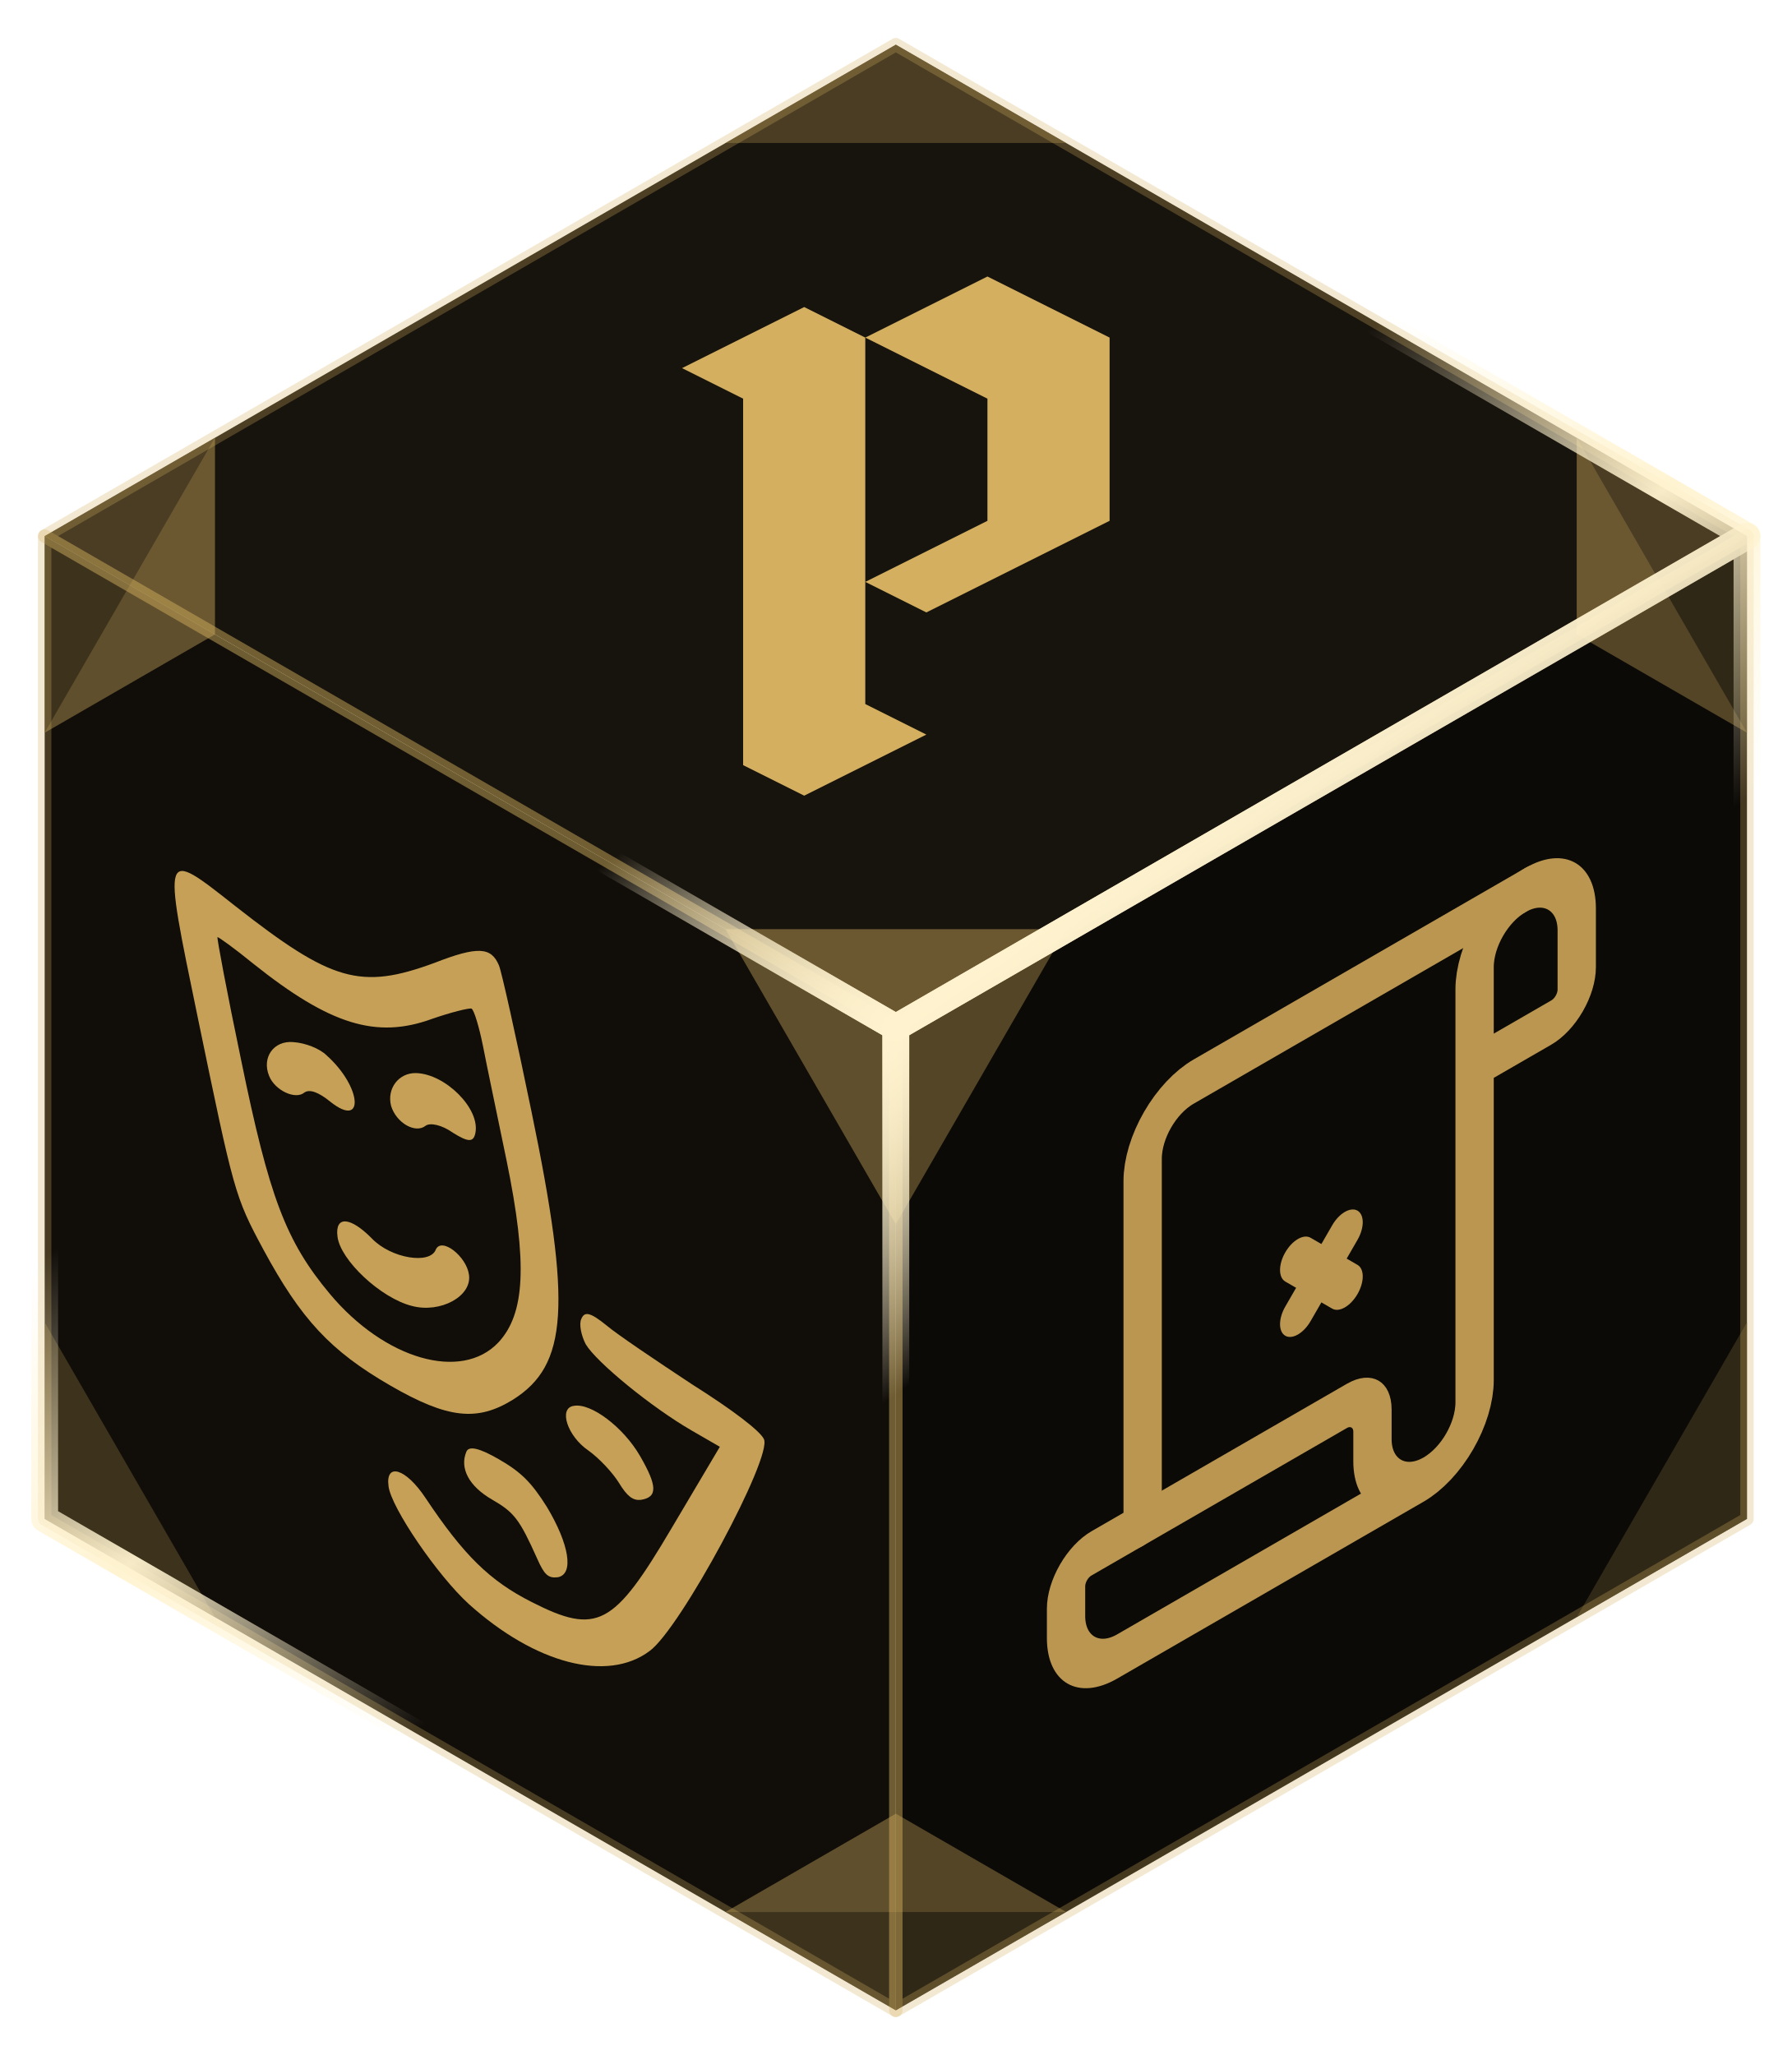
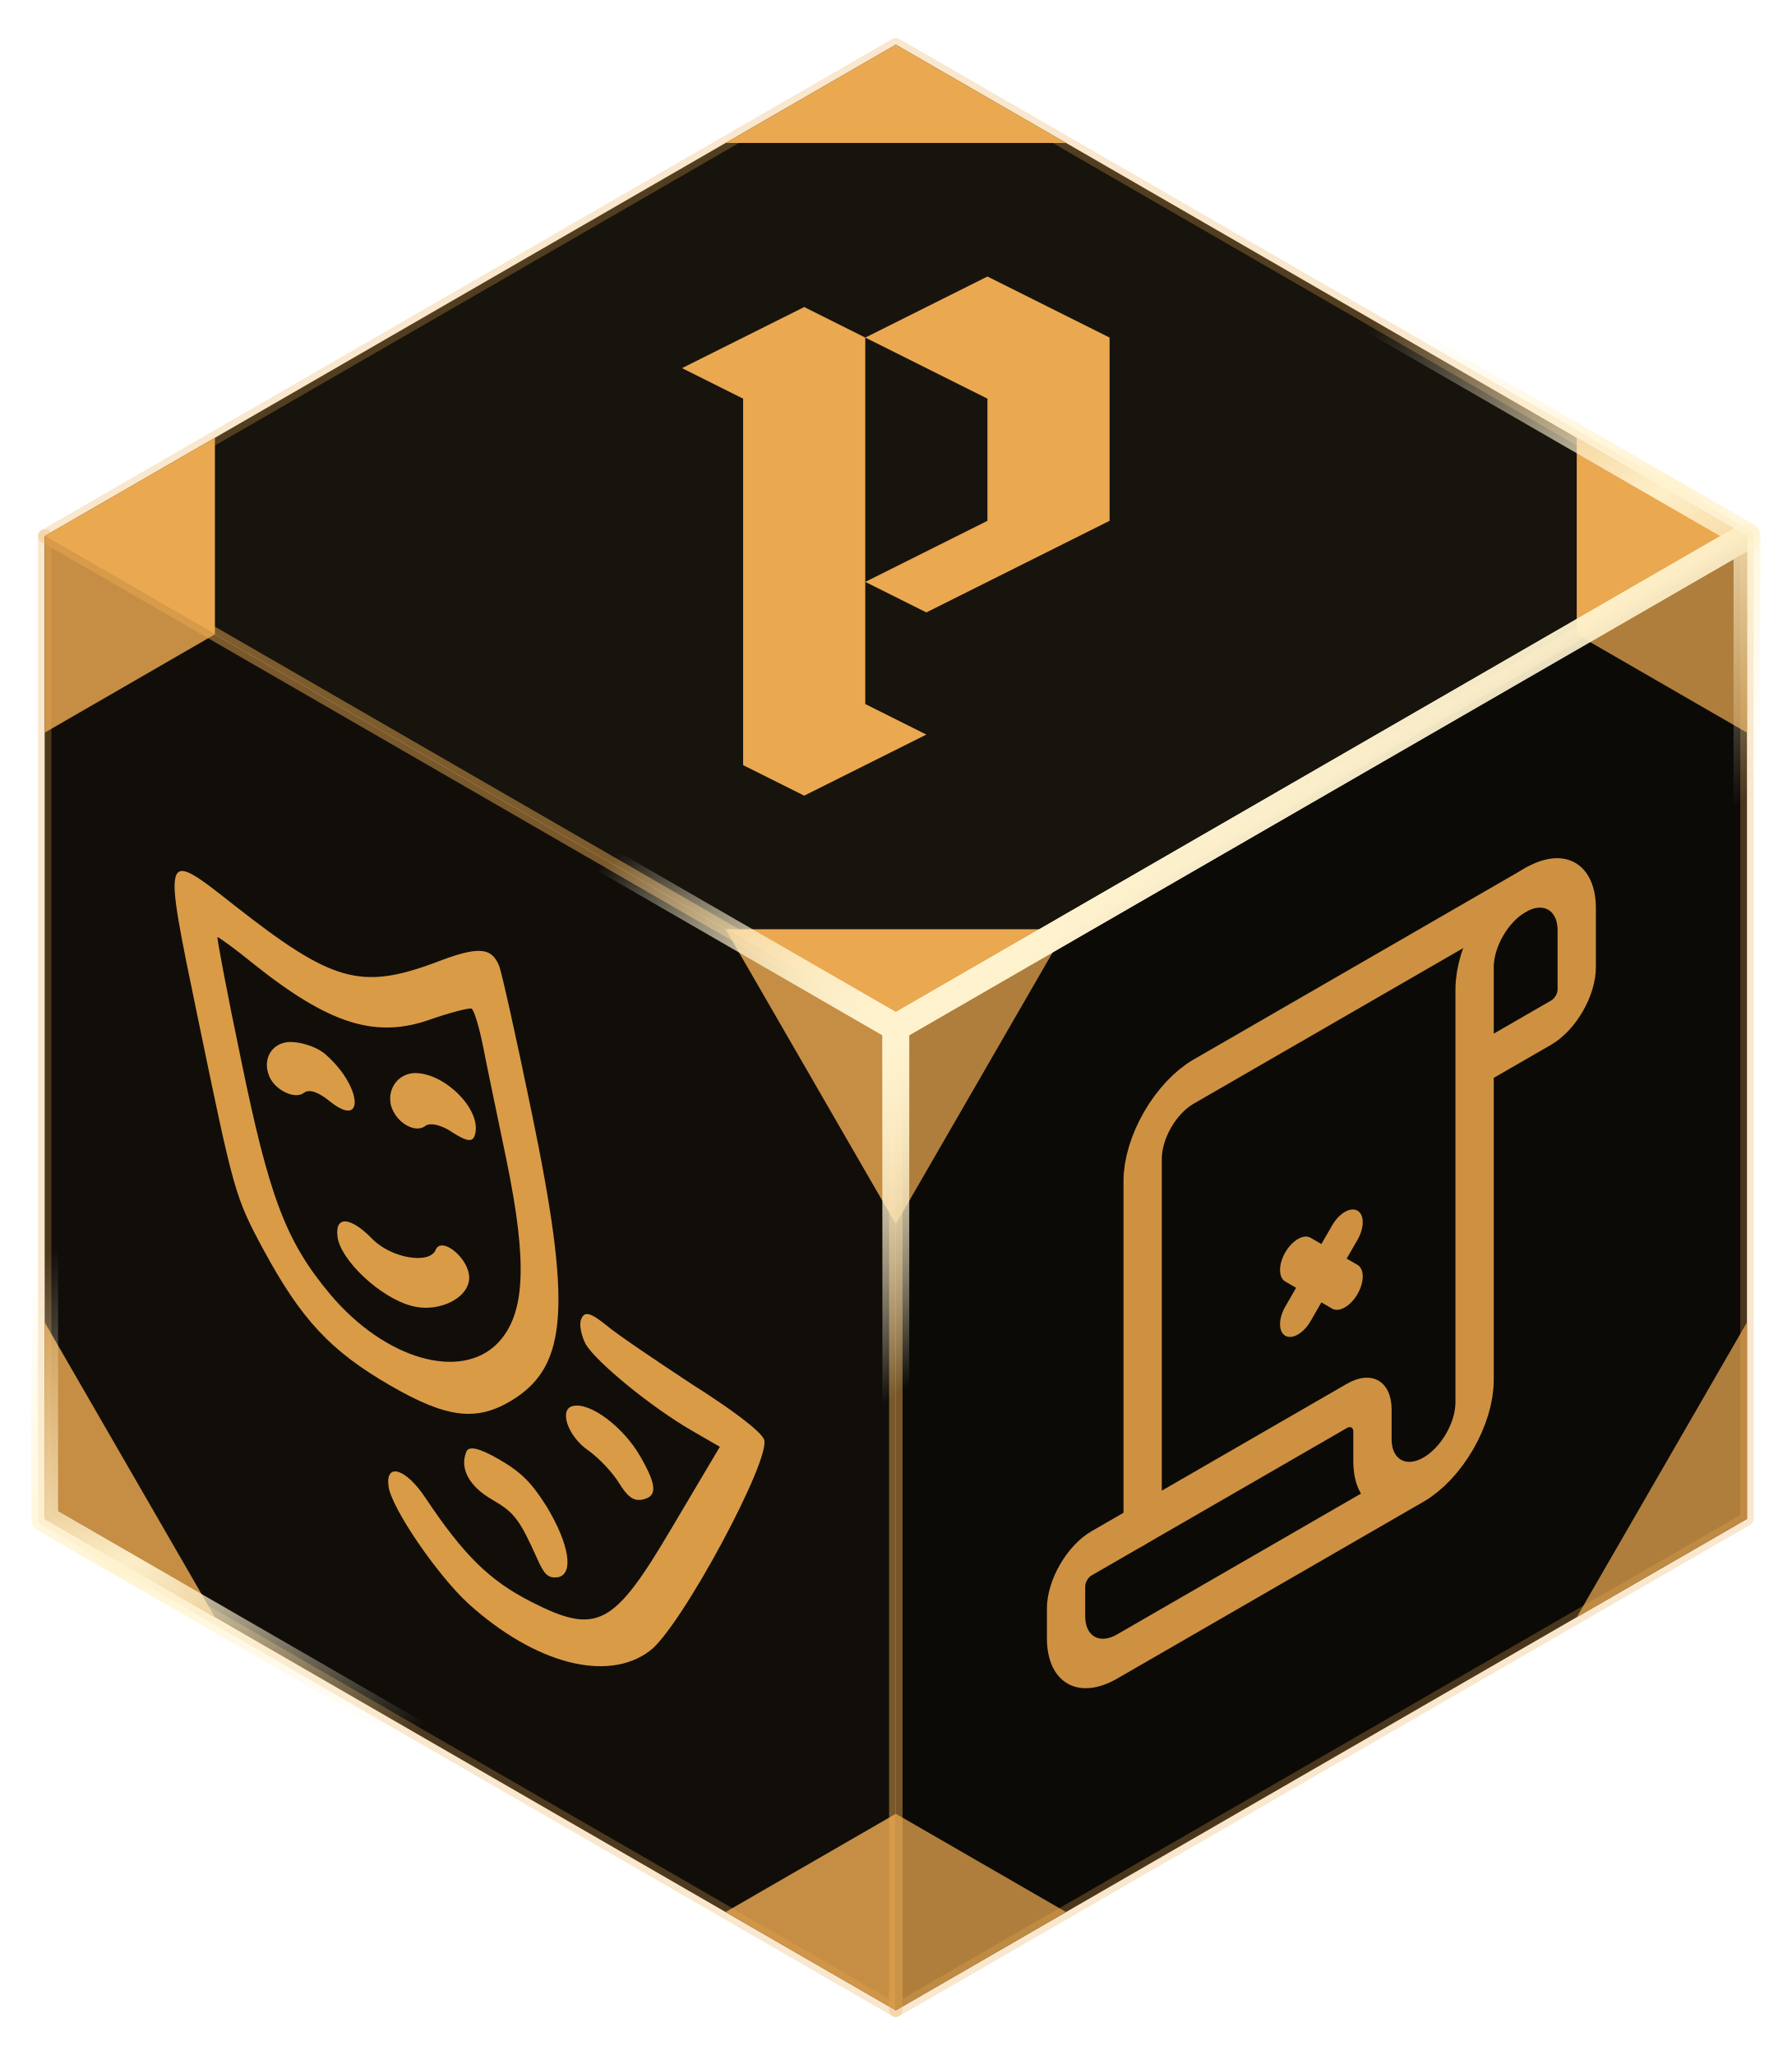
<svg xmlns="http://www.w3.org/2000/svg" viewBox="59.896 54.0 80.208 92.0" role="img" aria-label="Ролебаза">
  <style>@media (prefers-reduced-motion: reduce) { .lg-glint { display: none; } }</style>
  <defs>
    <linearGradient id="lg-glint" gradientUnits="userSpaceOnUse" x1="67.80" y1="54.00" x2="132.20" y2="146.00">
      <stop offset="0.38" stop-color="#fff3cf" stop-opacity="0" />
      <stop offset="0.5" stop-color="#fff3cf" stop-opacity="0.95" />
      <stop offset="0.62" stop-color="#fff3cf" stop-opacity="0" />
      <animateTransform attributeName="gradientTransform" type="translate" values="-110.4 -55.2; -110.4 -55.2; 110.4 55.2; 110.4 55.2" keyTimes="0;0.72;0.92;1" dur="7s" repeatCount="indefinite" />
    </linearGradient>
    <filter id="lg-tint-left">
      <feColorMatrix type="matrix" values="0.85 0 0 0 0  0 0.83 0 0 0  0 0 0.80 0 0  0 0 0 1 0" />
    </filter>
    <filter id="lg-tint-right">
      <feColorMatrix type="matrix" values="0.75 0 0 0 0  0 0.72 0 0 0  0 0 0.70 0 0  0 0 0 1 0" />
    </filter>
  </defs>
  <polygon points="100,56 138.104,78 100,100 61.896,78" fill="#17130d" />
  <polygon points="61.896,78 100,100 100,144 61.896,122" fill="#110e0a" />
  <polygon points="138.104,78 138.104,122 100,144 100,100" fill="#0c0a07" />
-   <path d="M200 0V1200L0 1300L400 1500L600 1400V200L800 100L400 -100ZM600 1400 1000 1600 1400 1400V800L800 500L600 600L1000 800V1200Z" fill="#D4AF60" transform="translate(100,78) scale(0.01367188,-0.01367188) translate(-700,-750)" />
+   <path d="M200 0V1200L0 1300L400 1500L600 1400V200L800 100L400 -100ZM600 1400 1000 1600 1400 1400V800L800 500L600 600L1000 800V1200Z" fill="#eaa850" transform="translate(100,78) scale(0.01367188,-0.01367188) translate(-700,-750)" />
  <g filter="url(#lg-tint-left)">
    <clipPath id="lg-c-l">
      <polygon points="61.896,78 100,100 100,144 61.896,122" />
    </clipPath>
    <g clip-path="url(#lg-c-l)">
      <g transform="matrix(38.104,22,0,44,61.896,78)">
        <g transform="translate(0.14,0.14) scale(0.0075,0.0075)">
-           <g transform="translate(0,96) scale(0.1,-0.1)" fill="#D4AF60" stroke="none">
+           <g transform="translate(0,96) scale(0.1,-0.1)" fill="#eaa850" stroke="none">
            <path d="M424 873 c-116 -95 -161 -106 -312 -79 -115 21 -114 23 -59 -180 57 -210 58 -214 103 -264 59 -65 105 -85 199 -85 90 0 136 19 192 77 86 90 92 173 29 405 -24 89 -47 167 -51 173 -12 19 -33 10 -101 -47z m76 -75 c6 -24 23 -85 37 -137 33 -123 29 -193 -13 -253 -58 -82 -178 -112 -264 -66 -69 37 -95 84 -139 248 -22 80 -38 146 -37 148 2 1 27 -2 56 -8 120 -23 193 -6 280 65 30 24 58 44 62 45 4 0 12 -19 18 -42z" />
            <path d="M395 709 c-27 -13 -46 -44 -39 -64 8 -19 38 -19 54 0 7 8 25 14 43 12 24 -1 32 3 35 17 8 37 -47 57 -93 35z" />
            <path d="M203 655 c-31 -13 -50 -46 -38 -65 9 -15 41 -12 55 5 8 9 22 12 41 8 54 -10 49 45 -6 60 -11 4 -34 0 -52 -8z" />
            <path d="M426 485 c-9 -25 -70 -47 -100 -35 -34 13 -58 2 -54 -24 4 -30 68 -50 117 -36 44 12 94 60 89 87 -4 23 -43 30 -52 8z" />
            <path d="M654 505 c-4 -9 0 -23 7 -31 17 -16 103 -34 166 -34 l44 0 -76 -149 c-90 -177 -116 -203 -219 -209 -65 -4 -106 10 -166 58 -31 25 -63 17 -58 -13 4 -27 77 -83 126 -97 104 -29 217 2 283 78 48 54 193 360 179 377 -6 8 -48 15 -113 18 -56 4 -117 9 -134 13 -25 5 -34 2 -39 -11z" />
            <path d="M642 381 c-24 -15 -10 -46 23 -49 17 -2 38 -11 48 -20 13 -12 22 -13 34 -6 27 17 26 32 -1 59 -26 26 -77 34 -104 16z" />
            <path d="M474 235 c-11 -28 4 -45 40 -45 35 0 43 -5 71 -45 11 -16 17 -18 32 -9 26 17 18 54 -17 87 -24 21 -40 27 -75 27 -31 0 -47 -5 -51 -15z" />
          </g>
        </g>
      </g>
    </g>
  </g>
  <g filter="url(#lg-tint-right)">
    <clipPath id="lg-c-r">
      <polygon points="138.104,78 138.104,122 100,144 100,100" />
    </clipPath>
    <g clip-path="url(#lg-c-r)">
      <g transform="matrix(38.104,-22,0,44,100,100)">
        <g transform="translate(0.14,0.14) scale(0.03,0.03) translate(24,0) scale(-1,1)">
-           <path d="M19 17V5a2 2 0 0 0-2-2H4" fill="none" stroke="#D4AF60" stroke-width="1.5" stroke-linecap="round" stroke-linejoin="round" opacity="1" />
-           <path d="M8 21h12a2 2 0 0 0 2-2v-1a1 1 0 0 0-1-1H11a1 1 0 0 0-1 1v1a2 2 0 1 1-4 0V5a2 2 0 1 0-4 0v2a1 1 0 0 0 1 1h3" fill="none" stroke="#D4AF60" stroke-width="1.5" stroke-linecap="round" stroke-linejoin="round" opacity="1" />
+           <path d="M19 17V5a2 2 0 0 0-2-2H4" fill="none" stroke="#eaa850" stroke-width="1.5" stroke-linecap="round" stroke-linejoin="round" opacity="1" />
+           <path d="M8 21h12a2 2 0 0 0 2-2v-1a1 1 0 0 0-1-1H11a1 1 0 0 0-1 1v1a2 2 0 1 1-4 0V5a2 2 0 1 0-4 0v2a1 1 0 0 0 1 1h3" fill="none" stroke="#eaa850" stroke-width="1.5" stroke-linecap="round" stroke-linejoin="round" opacity="1" />
        </g>
      </g>
    </g>
    <g transform="matrix(-26.94077 -15.55635 26.94077 -46.66905 119.052 111)">
-       <rect x="-0.06" y="-0.021" width="0.12" height="0.042" rx="0.021" fill="#D4AF60" />
-       <rect x="-0.021" y="-0.06" width="0.042" height="0.12" rx="0.021" fill="#D4AF60" />
+       <rect x="-0.06" y="-0.021" width="0.12" height="0.042" rx="0.021" fill="#eaa850" />
+       <rect x="-0.021" y="-0.06" width="0.042" height="0.12" rx="0.021" fill="#eaa850" />
    </g>
  </g>
  <g>
-     <polygon points="100,56 92.379,60.4 107.621,60.4" fill="#7f693a" fill-opacity="0.5" />
+     <polygon points="100,56 92.379,60.4 107.621,60.4" fill="#eaa850" />
  </g>
  <g>
-     <polygon points="130.483,73.6 138.104,86.8 130.483,82.4" fill="#D4AF60" fill-opacity="0.35" />
-     <polygon points="138.104,78 130.483,73.6 130.483,82.4" fill="#7f693a" fill-opacity="0.5" />
-     <polygon points="138.104,78 138.104,86.8 130.483,82.4" fill="#554626" fill-opacity="0.5" />
+     <polygon points="138.104,78 130.483,73.6 130.483,82.4" fill="#eaa850" />
+     <polygon points="138.104,78 138.104,86.8 130.483,82.4" fill="#af7e3c" />
  </g>
  <g>
-     <polygon points="138.104,122 138.104,113.2 130.483,126.4" fill="#554626" fill-opacity="0.5" />
+     <polygon points="138.104,122 138.104,113.2 130.483,126.4" fill="#af7e3c" />
  </g>
  <g>
-     <polygon points="107.621,139.6 92.379,139.6 100,135.2" fill="#D4AF60" fill-opacity="0.35" />
-     <polygon points="100,144 107.621,139.6 100,135.2" fill="#554626" fill-opacity="0.5" />
-     <polygon points="100,144 92.379,139.6 100,135.2" fill="#6a5830" fill-opacity="0.5" />
+     <polygon points="100,144 107.621,139.6 100,135.2" fill="#af7e3c" />
+     <polygon points="100,144 92.379,139.6 100,135.2" fill="#c68e44" />
  </g>
  <g>
-     <polygon points="61.896,122 69.517,126.4 61.896,113.2" fill="#6a5830" fill-opacity="0.5" />
+     <polygon points="61.896,122 69.517,126.4 61.896,113.2" fill="#c68e44" />
  </g>
  <g>
-     <polygon points="61.896,86.8 69.517,73.6 69.517,82.4" fill="#D4AF60" fill-opacity="0.35" />
-     <polygon points="61.896,78 61.896,86.8 69.517,82.4" fill="#6a5830" fill-opacity="0.5" />
-     <polygon points="61.896,78 69.517,73.6 69.517,82.4" fill="#7f693a" fill-opacity="0.5" />
+     <polygon points="61.896,78 61.896,86.8 69.517,82.4" fill="#c68e44" />
+     <polygon points="61.896,78 69.517,73.6 69.517,82.4" fill="#eaa850" />
  </g>
  <g>
-     <polygon points="92.379,95.6 107.621,95.6 100,108.8" fill="#D4AF60" fill-opacity="0.35" />
-     <polygon points="100,100 92.379,95.6 107.621,95.6" fill="#7f693a" fill-opacity="0.5" />
-     <polygon points="100,100 107.621,95.6 100,108.8" fill="#554626" fill-opacity="0.5" />
-     <polygon points="100,100 92.379,95.6 100,108.8" fill="#6a5830" fill-opacity="0.5" />
+     <polygon points="100,100 92.379,95.6 107.621,95.6" fill="#eaa850" />
+     <polygon points="100,100 107.621,95.6 100,108.8" fill="#af7e3c" />
+     <polygon points="100,100 92.379,95.6 100,108.8" fill="#c68e44" />
  </g>
-   <polygon points="100,56 138.104,78 100,100 61.896,78" fill="none" stroke="#d4af60" stroke-opacity="0.28" stroke-width="0.6" stroke-linejoin="round" />
-   <polygon points="61.896,78 100,100 100,144 61.896,122" fill="none" stroke="#d4af60" stroke-opacity="0.28" stroke-width="0.6" stroke-linejoin="round" />
-   <polygon points="138.104,78 138.104,122 100,144 100,100" fill="none" stroke="#d4af60" stroke-opacity="0.28" stroke-width="0.6" stroke-linejoin="round" />
+   <polygon points="100,56 138.104,78 100,100 61.896,78" fill="none" stroke="#eaa850" stroke-opacity="0.28" stroke-width="0.6" stroke-linejoin="round" />
+   <polygon points="61.896,78 100,100 100,144 61.896,122" fill="none" stroke="#eaa850" stroke-opacity="0.28" stroke-width="0.6" stroke-linejoin="round" />
+   <polygon points="138.104,78 138.104,122 100,144 100,100" fill="none" stroke="#eaa850" stroke-opacity="0.28" stroke-width="0.6" stroke-linejoin="round" />
  <polygon class="lg-glint" points="100,56 138.104,78 100,100 61.896,78" fill="none" stroke="url(#lg-glint)" stroke-width="1.2" stroke-linejoin="round" />
  <polygon class="lg-glint" points="61.896,78 100,100 100,144 61.896,122" fill="none" stroke="url(#lg-glint)" stroke-width="1.2" stroke-linejoin="round" />
  <polygon class="lg-glint" points="138.104,78 138.104,122 100,144 100,100" fill="none" stroke="url(#lg-glint)" stroke-width="1.2" stroke-linejoin="round" />
</svg>
